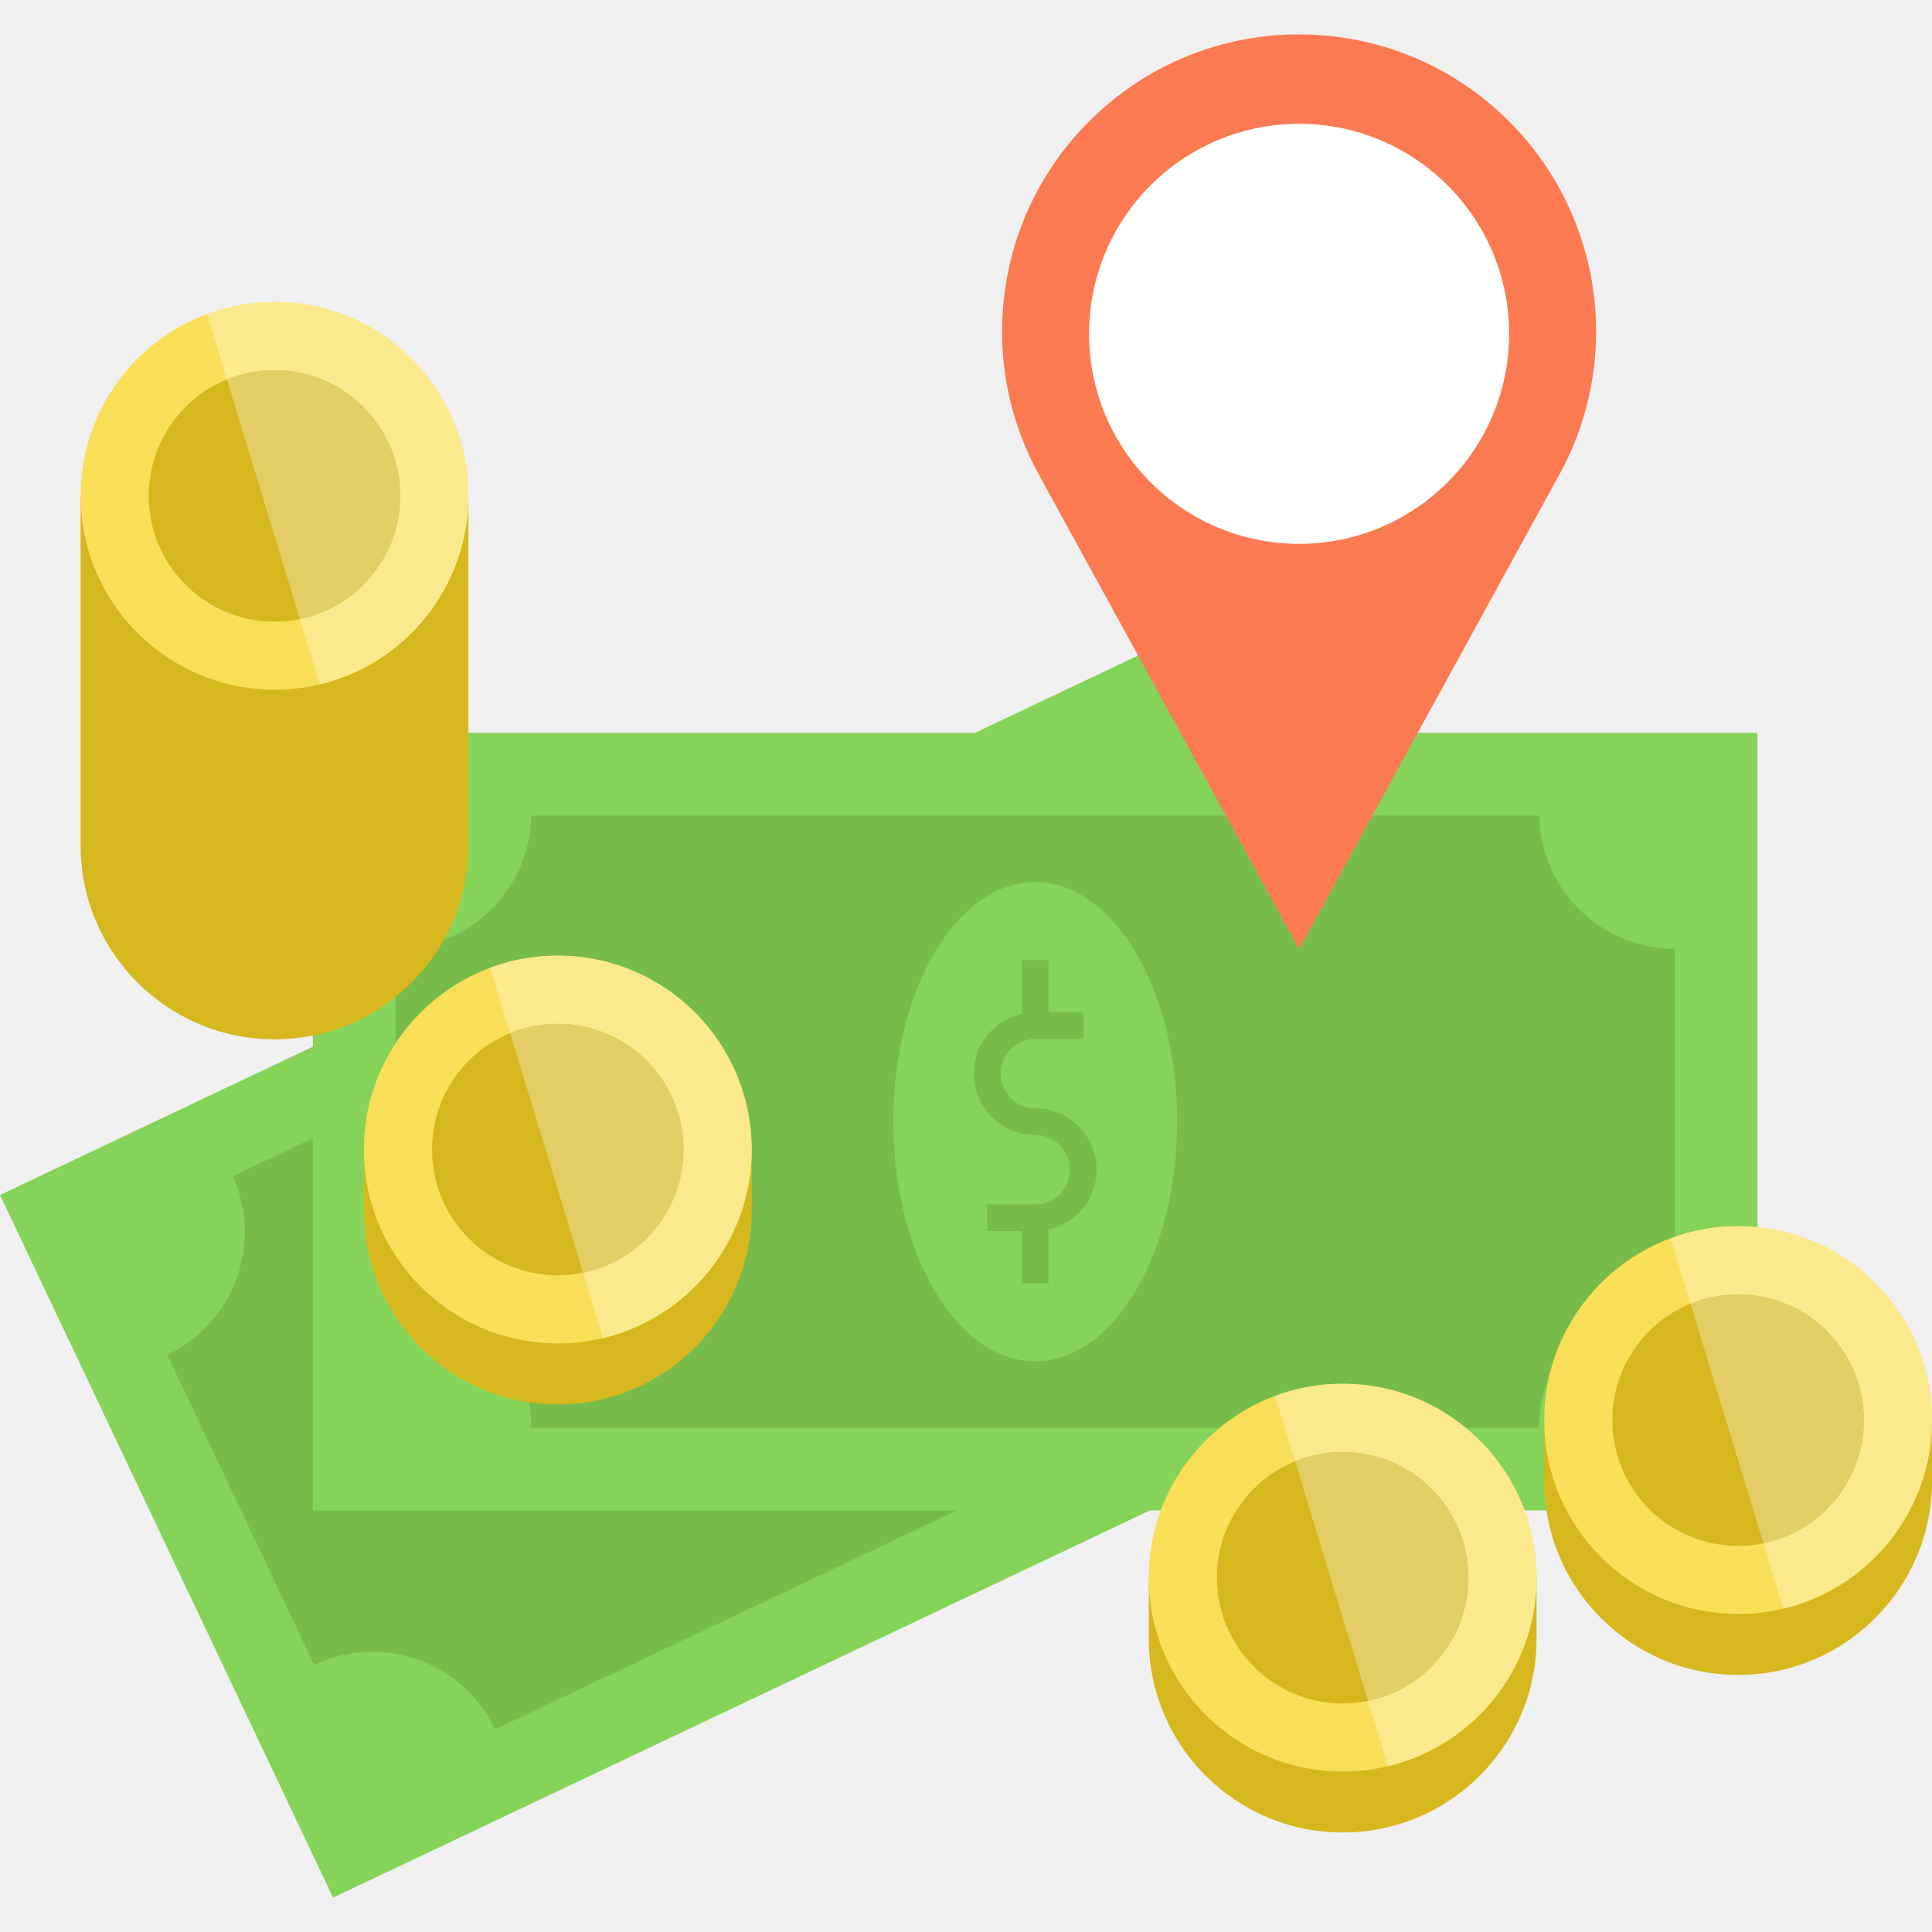
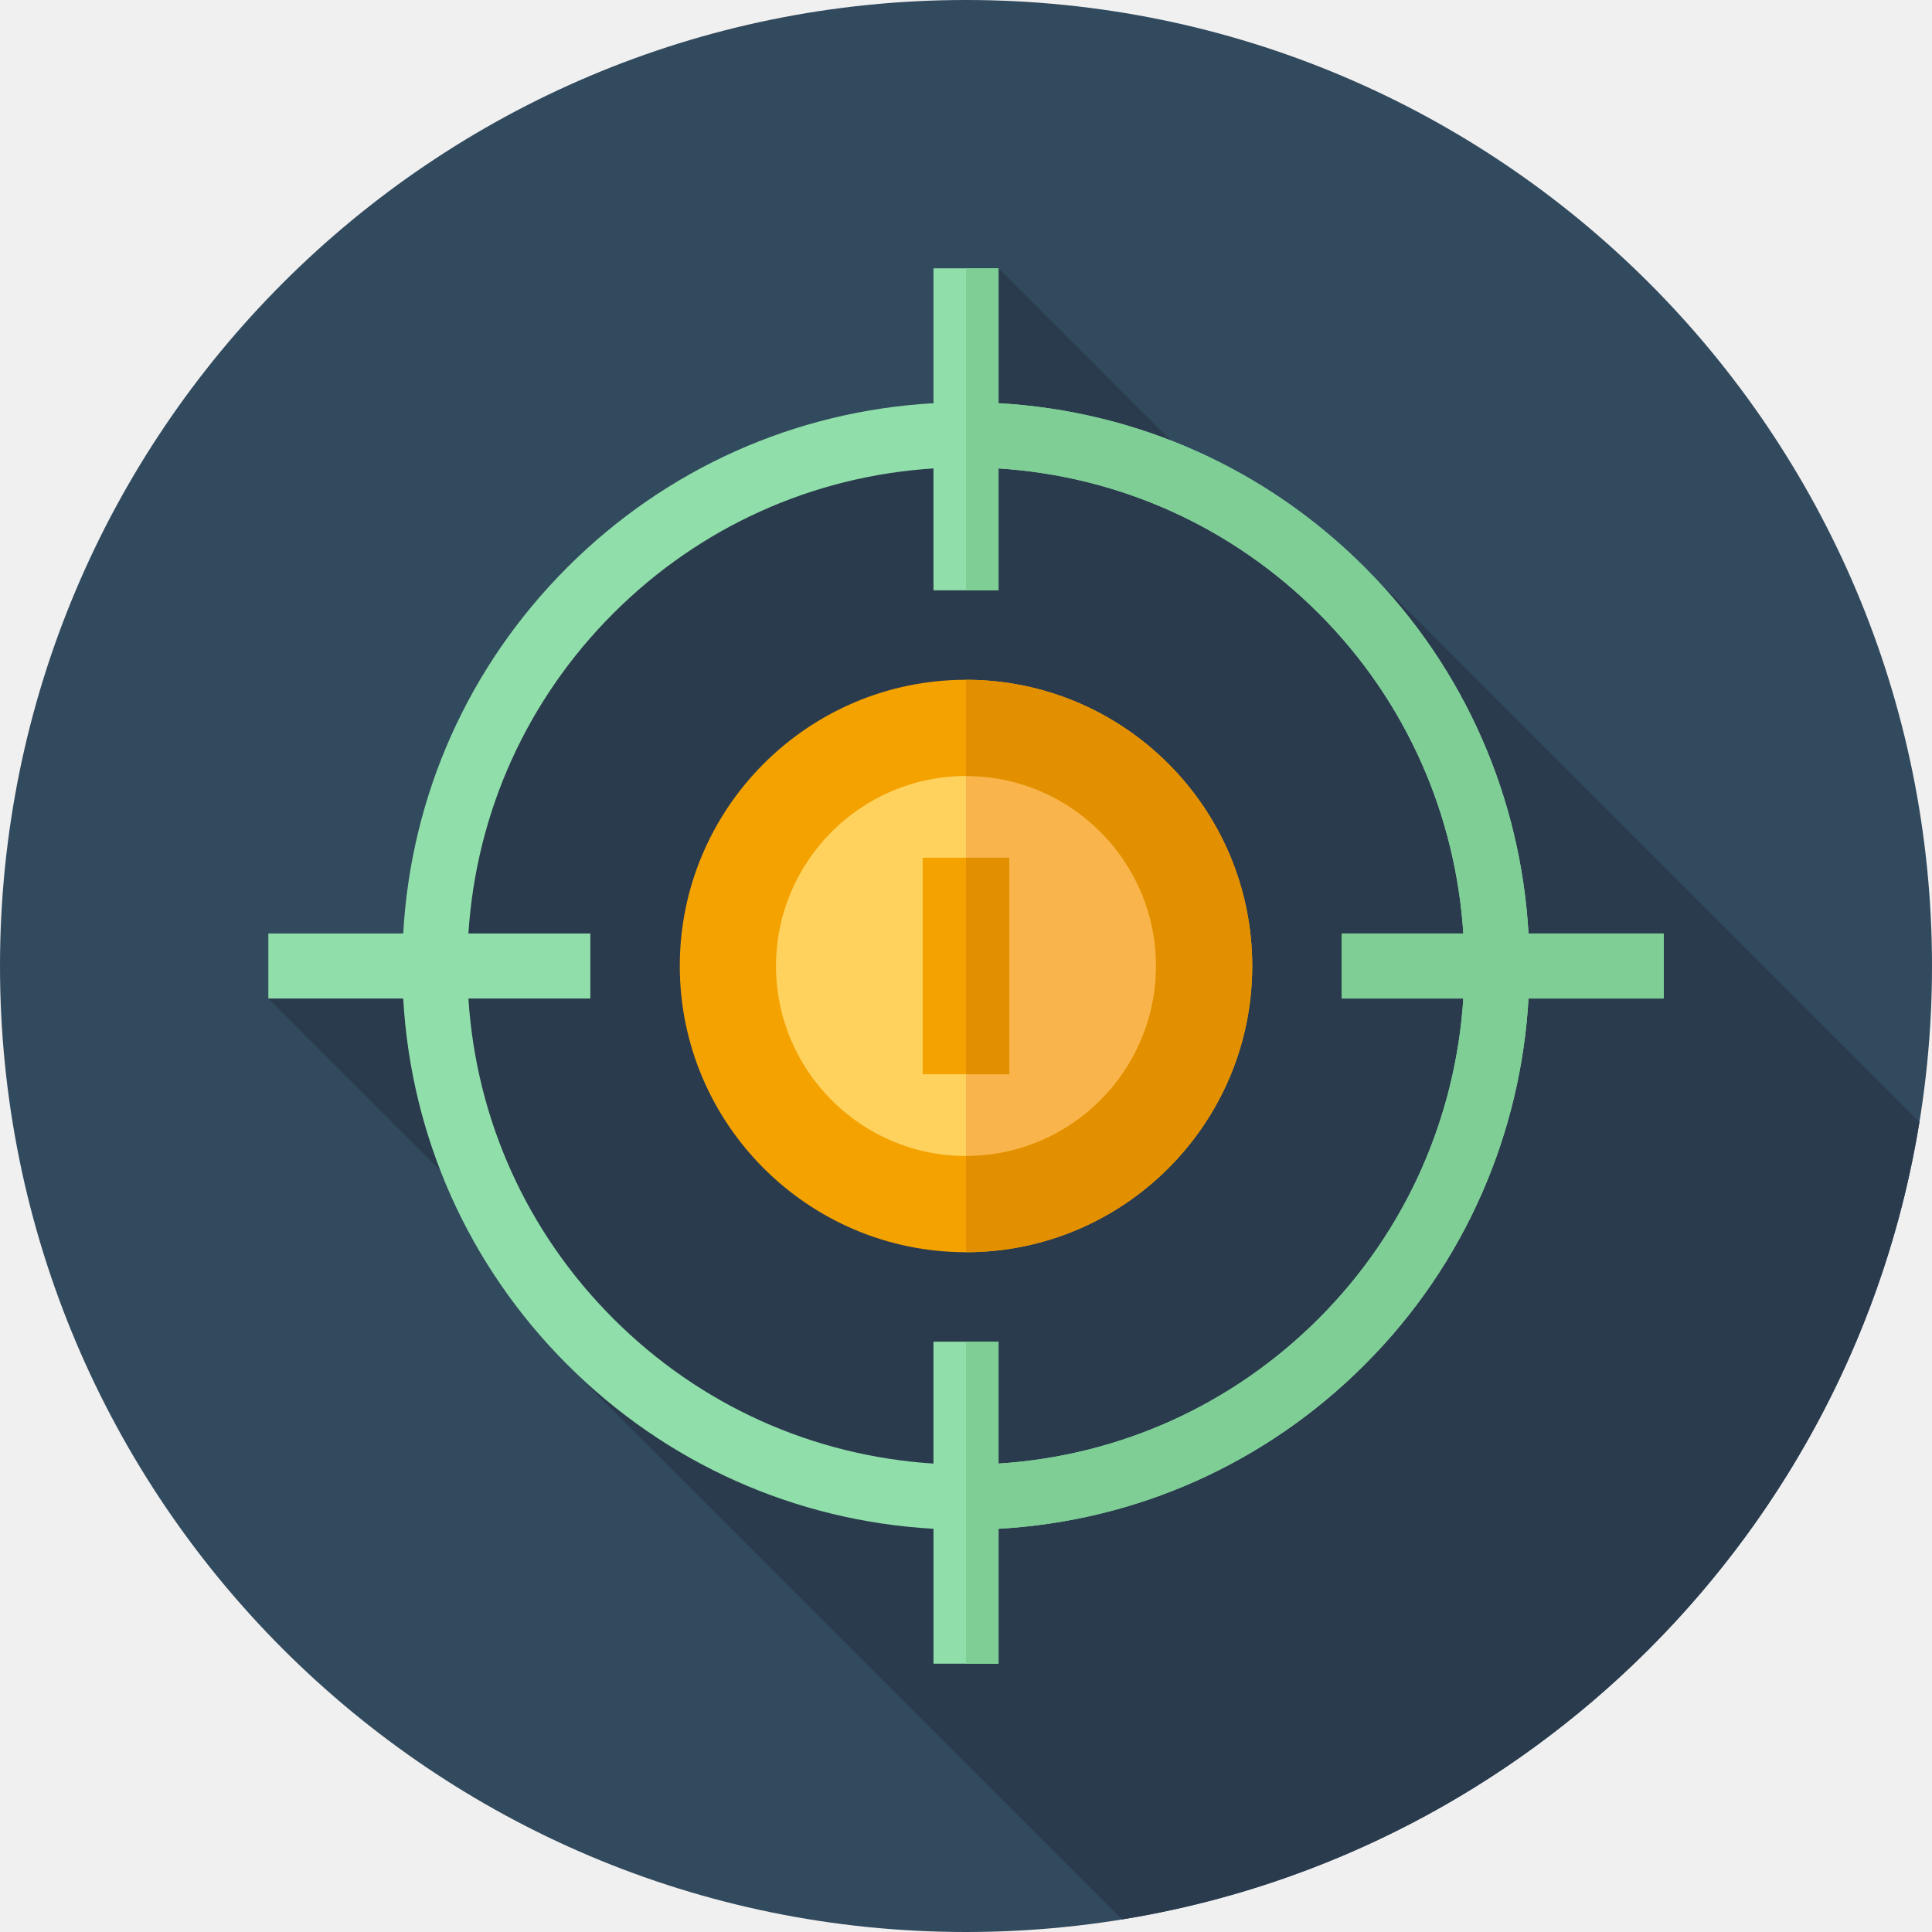
- <svg xmlns="http://www.w3.org/2000/svg" version="1.1" id="Layer_1" x="0px" y="0px" viewBox="0 0 433.215 433.215" style="enable-background:new 0 0 433.215 433.215;" xml:space="preserve">
-   <g>
-     <polyline style="fill:#86D359;" points="0,267.956 292.708,129.198 367.395,286.749 74.686,425.507 0,267.956  " />
-     <path style="fill:#77BC4A;" d="M70.455,373.301l-32.963-69.534c15.03-7.125,21.529-24.948,14.703-40.039L256.4,166.925   c7.361,14.836,25.273,21.088,40.303,13.963l32.962,69.534c-15.198,7.204-21.675,25.36-14.471,40.558l-204.181,96.792   C103.808,372.575,85.653,366.096,70.455,373.301" />
-     <path style="fill:#86D359;" d="M206.711,325.9c15.882-7.529,18.453-35.368,5.744-62.18c-12.71-26.812-35.89-42.444-51.772-34.915   c-15.882,7.529-18.453,35.368-5.743,62.18C167.651,317.797,190.829,333.429,206.711,325.9" />
-     <path style="fill:#77BC4A;" d="M194.211,299.531l-9.734,4.614l-2.57-5.421l9.735-4.615c3.872-1.836,5.53-6.48,3.694-10.353   s-6.48-5.53-10.353-3.694c-6.862,3.253-15.092,0.317-18.345-6.545s-0.317-15.092,6.546-18.346l9.734-4.614l2.57,5.422l-9.734,4.614   c-3.873,1.836-5.53,6.481-3.694,10.353c1.835,3.873,6.48,5.53,10.353,3.694c6.862-3.252,15.092-0.316,18.345,6.546   C204.01,288.049,201.074,296.278,194.211,299.531" />
-     <polyline style="fill:#77BC4A;" points="177.178,256.601 171.756,259.171 165.471,245.913 170.893,243.343 177.178,256.601  " />
-     <rect x="193.073" y="296.11" transform="matrix(-0.9036 0.4284 -0.4284 -0.9036 503.2376 493.6402)" style="fill:#77BC4A;" width="6" height="14.672" />
-     <polyline style="fill:#86D359;" points="70.161,164.332 394.093,164.332 394.093,338.688 70.161,338.688 70.161,164.332  " />
-     <path style="fill:#77BC4A;" d="M88.7,289.702V212.75c16.634,0,30.141-13.322,30.437-29.88h225.986   c0.297,16.559,13.804,29.88,30.437,29.88v76.952c-16.819,0-30.45,13.63-30.45,30.449H119.15   C119.15,303.333,105.519,289.702,88.7,289.702" />
-     <ellipse style="fill:#86D359;" cx="232.127" cy="251.51" rx="31.825" ry="53.727" />
-     <path style="fill:#77BC4A;" d="M232.128,276.054h-10.773v-6h10.773c4.286,0,7.772-3.487,7.772-7.772   c0-4.286-3.487-7.773-7.772-7.773c-7.594,0-13.773-6.178-13.773-13.772s6.179-13.773,13.773-13.773H242.9v6h-10.772   c-4.286,0-7.773,3.487-7.773,7.773s3.487,7.772,7.773,7.772c7.594,0,13.772,6.179,13.772,13.773S239.722,276.054,232.128,276.054z" />
-     <rect x="229.125" y="215.294" style="fill:#77BC4A;" width="6" height="14.672" />
-     <rect x="229.125" y="273.054" style="fill:#77BC4A;" width="6" height="14.672" />
-     <path style="fill:#FC7A51;" d="M357.898,74.338c0,10.93-2.68,21.94-8.2,32l-32.49,59.24l-25.91,47.25l-58.4-106.49   c-14.23-25.96-9.63-58.19,11.3-79.12c7.55-7.55,16.46-12.91,25.95-16.08c6.85-2.29,14-3.43,21.15-3.43   c17.04,0,34.08,6.5,47.09,19.51C351.208,40.038,357.898,57.088,357.898,74.338z" />
-     <circle style="fill:#FFFFFF;" cx="291.297" cy="74.854" r="47.091" />
-     <path style="fill:#D6B71D;" d="M389.74,375.569c-24.01,0-43.475-19.464-43.475-43.475v-13.662h86.949v13.662   C433.214,356.104,413.75,375.569,389.74,375.569" />
-     <path style="fill:#F9DE58;" d="M433.214,318.432c0-24.01-19.464-43.475-43.475-43.475s-43.475,19.464-43.475,43.475   c0,24.01,19.464,43.475,43.475,43.475S433.214,342.442,433.214,318.432" />
-     <path style="fill:#D6B71D;" d="M417.94,318.432c0-15.575-12.626-28.2-28.2-28.2c-15.575,0-28.2,12.625-28.2,28.2   c0,15.574,12.625,28.2,28.2,28.2C405.314,346.632,417.94,334.006,417.94,318.432" />
-     <path style="fill:#D6B71D;" d="M301.073,410.902c-24.01,0-43.475-19.464-43.475-43.475v-13.662h86.949v13.662   C344.548,391.437,325.083,410.902,301.073,410.902" />
-     <path style="fill:#F9DE58;" d="M344.548,353.765c0-24.01-19.464-43.475-43.475-43.475s-43.475,19.464-43.475,43.475   c0,24.01,19.464,43.475,43.475,43.475S344.548,377.775,344.548,353.765" />
-     <path style="fill:#D6B71D;" d="M329.273,353.765c0-15.574-12.626-28.2-28.2-28.2c-15.575,0-28.2,12.626-28.2,28.2   c0,15.575,12.625,28.2,28.2,28.2C316.647,381.965,329.273,369.34,329.273,353.765" />
-     <path style="fill:#D6B71D;" d="M125.073,314.902L125.073,314.902c-24.011,0-43.475-19.464-43.475-43.475v-13.662h86.949v13.662   C168.547,295.438,149.084,314.902,125.073,314.902" />
-     <path style="fill:#F9DE58;" d="M168.547,257.765c0-24.01-19.464-43.475-43.475-43.475c-24.01,0-43.475,19.464-43.475,43.475   s19.464,43.475,43.475,43.475C149.084,301.24,168.547,281.775,168.547,257.765" />
-     <path style="fill:#D6B71D;" d="M153.273,257.765c0-15.575-12.625-28.2-28.2-28.2c-15.574,0-28.2,12.625-28.2,28.2   c0,15.574,12.625,28.2,28.2,28.2C140.647,285.965,153.273,273.339,153.273,257.765" />
-     <path style="fill:#D6B71D;" d="M61.554,233.043c-24.01,0-43.475-19.464-43.475-43.475v-78.387h86.949v78.387   C105.028,213.579,85.565,233.043,61.554,233.043" />
-     <path style="fill:#F9DE58;" d="M105.03,111.182c0,20.51-14.21,37.7-33.32,42.28c-3.26,0.779-6.66,1.19-10.16,1.19   c-24.01,0-43.47-19.46-43.47-43.47c0-18.68,11.78-34.61,28.33-40.75c4.71-1.76,9.82-2.72,15.14-2.72   C85.56,67.712,105.03,87.172,105.03,111.182" />
-     <path style="fill:#D6B71D;" d="M89.754,111.182c0-15.574-12.625-28.2-28.2-28.2c-15.574,0-28.2,12.626-28.2,28.2   c0,15.575,12.625,28.2,28.2,28.2C77.129,139.382,89.754,126.757,89.754,111.182" />
-     <path style="fill:#FBE98E;" d="M61.55,67.712c-5.32,0-10.43,0.96-15.14,2.72l4.462,14.644c3.295-1.35,6.901-2.094,10.681-2.094   c15.575,0,28.2,12.626,28.2,28.2c0,13.625-9.662,24.993-22.509,27.626l4.465,14.655c19.11-4.58,33.32-21.77,33.32-42.28   C105.03,87.172,85.56,67.712,61.55,67.712" />
-     <path style="fill:#E3CE66;" d="M61.554,82.982c-3.78,0-7.387,0.744-10.681,2.094l16.373,53.732   c12.846-2.633,22.509-14,22.509-27.626C89.754,95.608,77.129,82.982,61.554,82.982" />
-     <path style="fill:#A3D284;" d="M159.28,230.931c5.805,7.39,9.267,16.708,9.267,26.834c0-0.003,0-0.003,0-0.004   C168.547,247.636,165.085,238.32,159.28,230.931 M159.24,230.88c0.012,0.015,0.023,0.029,0.035,0.044   C159.263,230.909,159.252,230.895,159.24,230.88 M122.222,214.383c-0.001,0-0.002,0-0.003,0   C122.221,214.383,122.221,214.383,122.222,214.383 M122.359,214.374c-0.009,0-0.017,0.001-0.026,0.001   C122.342,214.375,122.35,214.374,122.359,214.374 M122.5,214.365c-0.016,0.001-0.031,0.002-0.047,0.003   C122.47,214.367,122.485,214.366,122.5,214.365 M122.661,214.356c-0.028,0.001-0.056,0.003-0.084,0.005   C122.606,214.359,122.632,214.358,122.661,214.356 M124.649,214.292c-0.652,0.006-1.302,0.027-1.947,0.062   C123.348,214.319,123.996,214.299,124.649,214.292 M124.788,214.291c-0.045,0-0.091,0.001-0.136,0.001   C124.697,214.292,124.743,214.292,124.788,214.291 M124.932,214.291c-0.046,0-0.093,0-0.139,0.001   C124.84,214.291,124.885,214.291,124.932,214.291 M125.067,214.29c-0.045,0-0.09,0-0.135,0c0.045,0,0.093,0,0.138,0   C125.069,214.29,125.069,214.29,125.067,214.29" />
-     <path style="fill:#E3CE66;" d="M168.545,258.238c0,0.001,0,0.004,0,0.005C168.545,258.241,168.545,258.241,168.545,258.238    M168.546,258.107c0,0.007,0,0.017,0,0.025C168.546,258.123,168.546,258.116,168.546,258.107 M168.547,257.967   c0,0.015,0,0.03,0,0.044C168.547,257.997,168.547,257.982,168.547,257.967 M168.547,257.792c0,0.032,0,0.065,0,0.097   C168.547,257.857,168.547,257.824,168.547,257.792" />
-     <path style="fill:#FBE98E;" d="M125.07,214.29c-0.045,0-0.093,0-0.138,0l0,0c-0.047,0-0.092,0-0.139,0.001   c-0.002,0-0.003,0-0.005,0c-0.045,0-0.091,0.001-0.136,0.001c-0.001,0-0.002,0-0.003,0c-0.654,0.006-1.301,0.027-1.947,0.062   c-0.014,0.001-0.027,0.002-0.041,0.002c-0.029,0.001-0.055,0.003-0.084,0.005c-0.026,0.001-0.051,0.003-0.076,0.004   c-0.016,0.001-0.031,0.002-0.047,0.003c-0.031,0.002-0.064,0.004-0.095,0.006c-0.009,0-0.017,0.001-0.026,0.001   c-0.037,0.002-0.074,0.005-0.111,0.007c-0.001,0-0.001,0-0.003,0c-4.297,0.279-8.429,1.184-12.292,2.627l4.463,14.648   c3.295-1.349,6.901-2.094,10.682-2.094c15.575,0,28.2,12.625,28.2,28.2c0,13.625-9.663,24.993-22.509,27.626l4.464,14.65   c18.96-4.544,33.096-21.501,33.317-41.797c0-0.001,0-0.004,0-0.005c0-0.035,0.001-0.072,0.001-0.107c0-0.007,0-0.017,0-0.025   c0-0.031,0-0.064,0.001-0.095c0-0.015,0-0.03,0-0.044c0-0.026,0-0.052,0-0.078c0-0.032,0-0.065,0-0.097c0-0.009,0-0.02,0-0.029   c0-10.125-3.462-19.442-9.267-26.832c-0.002-0.002-0.004-0.005-0.005-0.007c-0.012-0.015-0.023-0.029-0.035-0.044   C151.278,220.778,138.93,214.292,125.07,214.29" />
-     <path style="fill:#E3CE66;" d="M125.073,229.565c-3.78,0-7.387,0.744-10.682,2.094l16.373,53.732   c12.846-2.633,22.509-14.001,22.509-27.626C153.273,242.19,140.647,229.565,125.073,229.565" />
-     <path style="fill:#FFFFFF;" d="M341.863,338.688L341.863,338.688c1.736,4.697,2.685,9.776,2.685,15.076c0-0.003,0-0.003,0-0.004   C344.548,348.461,343.599,343.384,341.863,338.688" />
-     <path style="fill:#ADE18E;" d="M336.829,329.028c2.061,2.972,3.759,6.213,5.034,9.661h0.001   C340.588,335.241,338.889,332,336.829,329.028 M336.788,328.969c0.013,0.019,0.026,0.038,0.04,0.057   C336.814,329.007,336.801,328.988,336.788,328.969 M336.747,328.91c0.002,0.002,0.003,0.004,0.004,0.006   C336.75,328.914,336.748,328.913,336.747,328.91" />
-     <path style="fill:#A3D284;" d="M298.108,310.39c-0.01,0.001-0.019,0.001-0.029,0.002   C298.089,310.391,298.098,310.391,298.108,310.39 M298.25,310.381c-0.021,0.001-0.041,0.003-0.061,0.004   C298.209,310.383,298.23,310.382,298.25,310.381 M298.393,310.372c-0.028,0.002-0.056,0.003-0.084,0.005   C298.338,310.375,298.364,310.374,298.393,310.372 M298.548,310.363c-0.038,0.002-0.076,0.004-0.113,0.007   C298.473,310.367,298.511,310.364,298.548,310.363 M301.067,310.29c-0.841,0-1.676,0.024-2.506,0.072   c0.829-0.047,1.667-0.071,2.509-0.072C301.069,310.29,301.069,310.29,301.067,310.29" />
-     <path style="fill:#E3CE66;" d="M344.545,354.238c0,0.001,0,0.004,0,0.005C344.545,354.241,344.545,354.241,344.545,354.238    M344.546,354.107c0,0.007,0,0.017,0,0.025C344.546,354.123,344.546,354.115,344.546,354.107 M344.547,353.967   c0,0.015,0,0.03,0,0.045C344.547,353.997,344.547,353.982,344.547,353.967 M344.548,353.792c0,0.032,0,0.065,0,0.097   C344.548,353.856,344.548,353.824,344.548,353.792" />
-     <path style="fill:#FBE98E;" d="M301.07,310.29c-0.841,0-1.679,0.024-2.509,0.072c-0.005,0-0.009,0-0.013,0.001   c-0.038,0.002-0.076,0.004-0.113,0.007c-0.014,0.001-0.028,0.002-0.042,0.002c-0.029,0.002-0.055,0.003-0.084,0.005   c-0.019,0.001-0.039,0.002-0.059,0.004c-0.02,0.001-0.041,0.003-0.061,0.004c-0.027,0.002-0.054,0.004-0.081,0.005   c-0.01,0.001-0.019,0.001-0.029,0.002c-4.246,0.29-8.33,1.191-12.151,2.619l4.463,14.647c3.295-1.349,6.902-2.094,10.682-2.094   c15.574,0,28.2,12.626,28.2,28.2c0,13.625-9.664,24.993-22.51,27.626l4.464,14.65c18.96-4.544,33.096-21.501,33.318-41.797   c0-0.001,0-0.004,0-0.005c0-0.035,0.001-0.072,0.001-0.107c0-0.007,0-0.017,0-0.025c0-0.031,0-0.064,0.001-0.095   c0-0.015,0-0.03,0-0.045c0-0.026,0-0.052,0-0.078c0-0.032,0-0.065,0-0.097c0-0.009,0-0.02,0-0.029   c0-5.299-0.949-10.377-2.685-15.074c-1.275-3.448-2.973-6.688-5.034-9.661l-0.001-0.002c-0.013-0.019-0.026-0.038-0.04-0.057   c-0.012-0.018-0.024-0.035-0.037-0.053c-0.002-0.002-0.003-0.004-0.004-0.006C328.889,317.655,315.837,310.292,301.07,310.29" />
-     <path style="fill:#E3CE66;" d="M301.073,325.565c-3.781,0-7.388,0.744-10.682,2.094l16.372,53.733   c12.846-2.633,22.51-14.001,22.51-27.626C329.273,338.191,316.647,325.565,301.073,325.565" />
-     <path style="fill:#FFFFFF;" d="M423.947,291.597c5.805,7.39,9.268,16.708,9.268,26.834c0-0.003,0-0.003,0-0.004   C433.214,308.302,429.751,298.986,423.947,291.597 M423.903,291.542c0.013,0.016,0.026,0.033,0.038,0.049   C423.929,291.575,423.916,291.558,423.903,291.542" />
-     <path style="fill:#ADE18E;" d="M386.649,275.065c-0.011,0.001-0.022,0.002-0.033,0.002   C386.628,275.067,386.638,275.066,386.649,275.065 M386.785,275.056c-0.02,0.001-0.04,0.003-0.06,0.004   C386.744,275.059,386.766,275.058,386.785,275.056 M386.926,275.047c-0.028,0.002-0.055,0.004-0.082,0.005   C386.871,275.051,386.899,275.049,386.926,275.047 M387.068,275.038c-0.034,0.002-0.067,0.004-0.1,0.006   C387.001,275.042,387.035,275.04,387.068,275.038 M387.224,275.029c-0.043,0.002-0.084,0.005-0.127,0.007   C387.14,275.034,387.18,275.031,387.224,275.029 M389.458,274.958c-0.749,0.005-1.493,0.028-2.233,0.071   C387.965,274.987,388.709,274.963,389.458,274.958 M389.734,274.957c-0.092,0-0.184,0-0.276,0.001c0.092,0,0.186-0.001,0.278-0.001   C389.736,274.957,389.736,274.957,389.734,274.957" />
-     <path style="fill:#E3CE66;" d="M433.212,318.905c0,0.001,0,0.004,0,0.005C433.212,318.908,433.212,318.908,433.212,318.905    M433.213,318.774c0,0.007,0,0.017,0,0.025C433.213,318.79,433.213,318.782,433.213,318.774 M433.214,318.634   c0,0.015,0,0.03,0,0.044C433.214,318.664,433.214,318.649,433.214,318.634 M433.214,318.459c0,0.032,0,0.065,0,0.097   C433.214,318.523,433.214,318.491,433.214,318.459" />
-     <path style="fill:#FBE98E;" d="M389.737,274.957c-0.092,0-0.186,0-0.278,0.001h-0.001c-0.749,0.005-1.493,0.028-2.233,0.071h-0.001   c-0.043,0.002-0.084,0.005-0.127,0.007c-0.009,0-0.019,0.001-0.029,0.002c-0.033,0.002-0.067,0.004-0.1,0.006   c-0.014,0.001-0.028,0.002-0.042,0.002c-0.027,0.002-0.055,0.004-0.082,0.005c-0.02,0.001-0.039,0.003-0.059,0.004   c-0.019,0.001-0.041,0.003-0.06,0.004c-0.025,0.002-0.05,0.003-0.076,0.005c-0.012,0.001-0.021,0.002-0.033,0.002   c-4.2,0.299-8.24,1.196-12.022,2.609l4.463,14.648c3.295-1.35,6.901-2.094,10.682-2.094c15.574,0,28.2,12.625,28.2,28.2   c0,13.625-9.663,24.993-22.509,27.625l4.464,14.65c18.959-4.544,33.096-21.5,33.317-41.796c0-0.001,0-0.004,0-0.005   c0-0.035,0.001-0.072,0.001-0.107c0-0.007,0-0.017,0-0.025c0-0.031,0-0.064,0.001-0.095c0-0.015,0-0.03,0-0.044   c0-0.026,0-0.052,0-0.078c0-0.032,0-0.065,0-0.097c0-0.009,0-0.02,0-0.029c0-10.124-3.462-19.442-9.268-26.833   c-0.002-0.002-0.003-0.004-0.005-0.006c-0.013-0.016-0.026-0.033-0.038-0.049C415.942,281.442,403.595,274.959,389.737,274.957" />
-     <path style="fill:#E3CE66;" d="M389.74,290.232c-3.781,0-7.387,0.744-10.682,2.094l16.373,53.732   c12.846-2.633,22.509-14,22.509-27.625C417.94,302.857,405.314,290.232,389.74,290.232" />
-   </g>
+ <svg xmlns="http://www.w3.org/2000/svg" version="1.1" id="Layer_1" x="0px" y="0px" viewBox="0 0 512 512" style="enable-background:new 0 0 512 512;" xml:space="preserve">
+   <circle style="fill:#324A5E;" cx="256" cy="256" r="256" />
+   <path style="fill:#2B3B4E;" d="M150.35,361.65l147.008,147.008c108.253-17.586,193.715-103.05,211.301-211.303L361.653,150.349  l-5.17,12.622l-91.862-91.86c0-0.438-9.561,19.096-23.378,47.55H204.86l-81.886,81.886v58.909l-51.862,5.163l91.834,91.834  C155.919,359.021,150.35,361.196,150.35,361.65z" />
+   <circle style="fill:#FFD15D;" cx="256" cy="256" r="63.104" />
+   <path style="fill:#F9B54C;" d="M319.105,256c0-34.85-28.251-63.104-63.104-63.104v126.207  C290.852,319.104,319.105,290.85,319.105,256z" />
+   <path style="fill:#F4A200;" d="M256.002,331.852c-41.825,0-75.852-34.026-75.852-75.852s34.026-75.852,75.852-75.852  s75.852,34.026,75.852,75.852S297.825,331.852,256.002,331.852z M256.002,205.645c-27.765,0-50.355,22.59-50.355,50.355  s22.59,50.355,50.355,50.355s50.355-22.59,50.355-50.355S283.767,205.645,256.002,205.645z" />
+   <path style="fill:#E29000;" d="M331.854,256c0-41.825-34.026-75.852-75.852-75.852v25.497c27.765,0,50.355,22.59,50.355,50.355  s-22.588,50.355-50.355,50.355v25.497C297.827,331.852,331.854,297.825,331.854,256z" />
+   <rect x="244.519" y="227.314" style="fill:#F4A200;" width="22.947" height="57.372" />
+   <rect x="256" y="227.314" style="fill:#E29000;" width="11.473" height="57.372" />
+   <path style="fill:#90DFAA;" d="M440.891,247.38h-35.819c-2.024-35.338-16.479-70.091-43.418-97.03  c-26.179-26.179-60.364-41.424-97.032-43.496V71.111h-17.239v35.743c-36.667,2.074-70.853,17.318-97.032,43.496  c-26.177,26.178-41.422,60.364-43.494,97.03H71.113v17.239h35.743c2.072,36.667,17.317,70.854,43.494,97.03  c26.178,26.177,60.364,41.422,97.032,43.496v35.743h17.239v-35.743c36.667-2.072,70.854-17.317,97.032-43.496  c26.939-26.939,41.393-61.692,43.418-97.03h35.819L440.891,247.38L440.891,247.38z M349.462,349.462  c-22.919,22.919-52.783,36.352-84.842,38.403v-32.309H247.38v32.309c-32.059-2.051-61.921-15.484-84.84-38.403  c-22.921-22.921-36.352-52.783-38.403-84.842h32.309V247.38h-32.309c2.051-32.059,15.484-61.921,38.403-84.842  c22.919-22.919,52.783-36.352,84.84-38.403v32.309h17.239v-32.309c32.059,2.051,61.921,15.484,84.842,38.403  c23.578,23.578,36.335,53.924,38.338,84.842h-32.242v17.239h32.242C385.796,295.538,373.041,325.882,349.462,349.462z" />
+   <path style="fill:#7ECE95;" d="M405.07,247.38c-2.024-35.338-16.479-70.091-43.418-97.03  c-26.179-26.179-60.364-41.424-97.032-43.496V71.111H256v85.333h8.62v-32.309c32.059,2.051,61.921,15.484,84.842,38.403  c23.578,23.578,36.335,53.924,38.338,84.842h-32.242v17.239h32.242c-2.003,30.918-14.758,61.262-38.338,84.842  c-22.919,22.919-52.783,36.352-84.842,38.403v-32.309H256v85.333h8.62v-35.743c36.667-2.072,70.854-17.317,97.032-43.496  c26.939-26.939,41.393-61.692,43.418-97.03h35.819V247.38H405.07z" />
  <g>
</g>
  <g>
</g>
  <g>
</g>
  <g>
</g>
  <g>
</g>
  <g>
</g>
  <g>
</g>
  <g>
</g>
  <g>
</g>
  <g>
</g>
  <g>
</g>
  <g>
</g>
  <g>
</g>
  <g>
</g>
  <g>
</g>
</svg>
